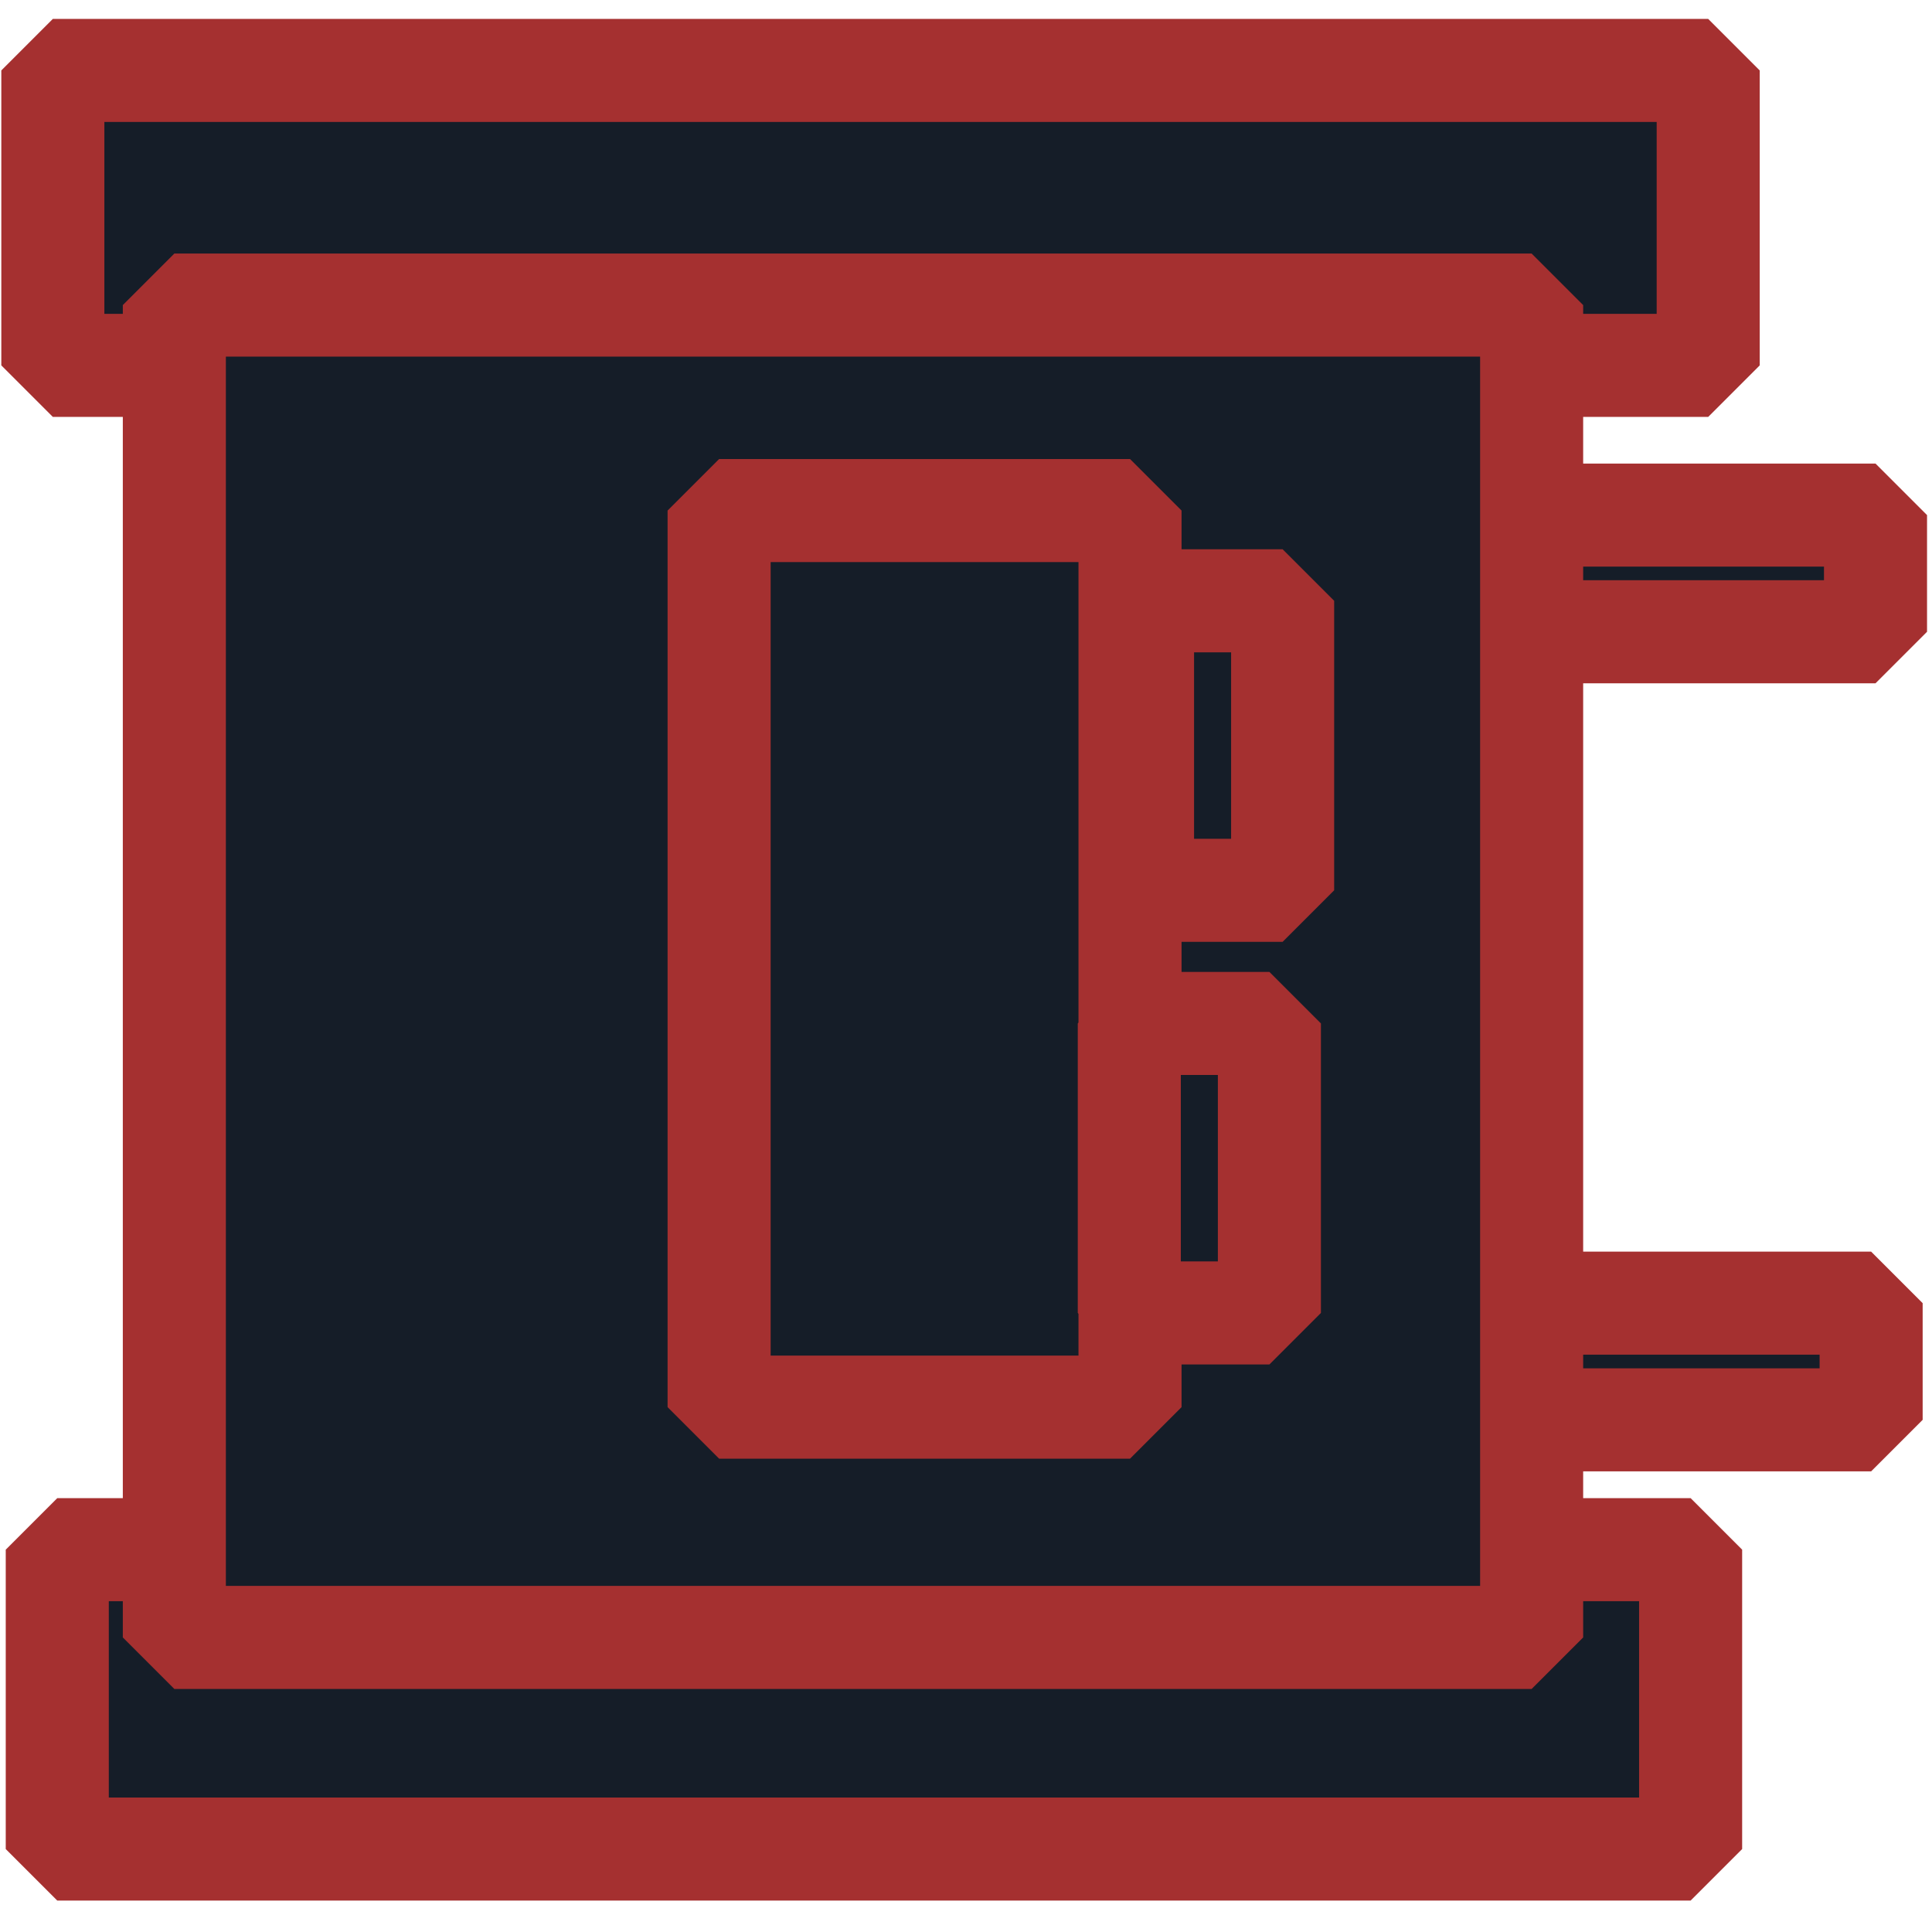
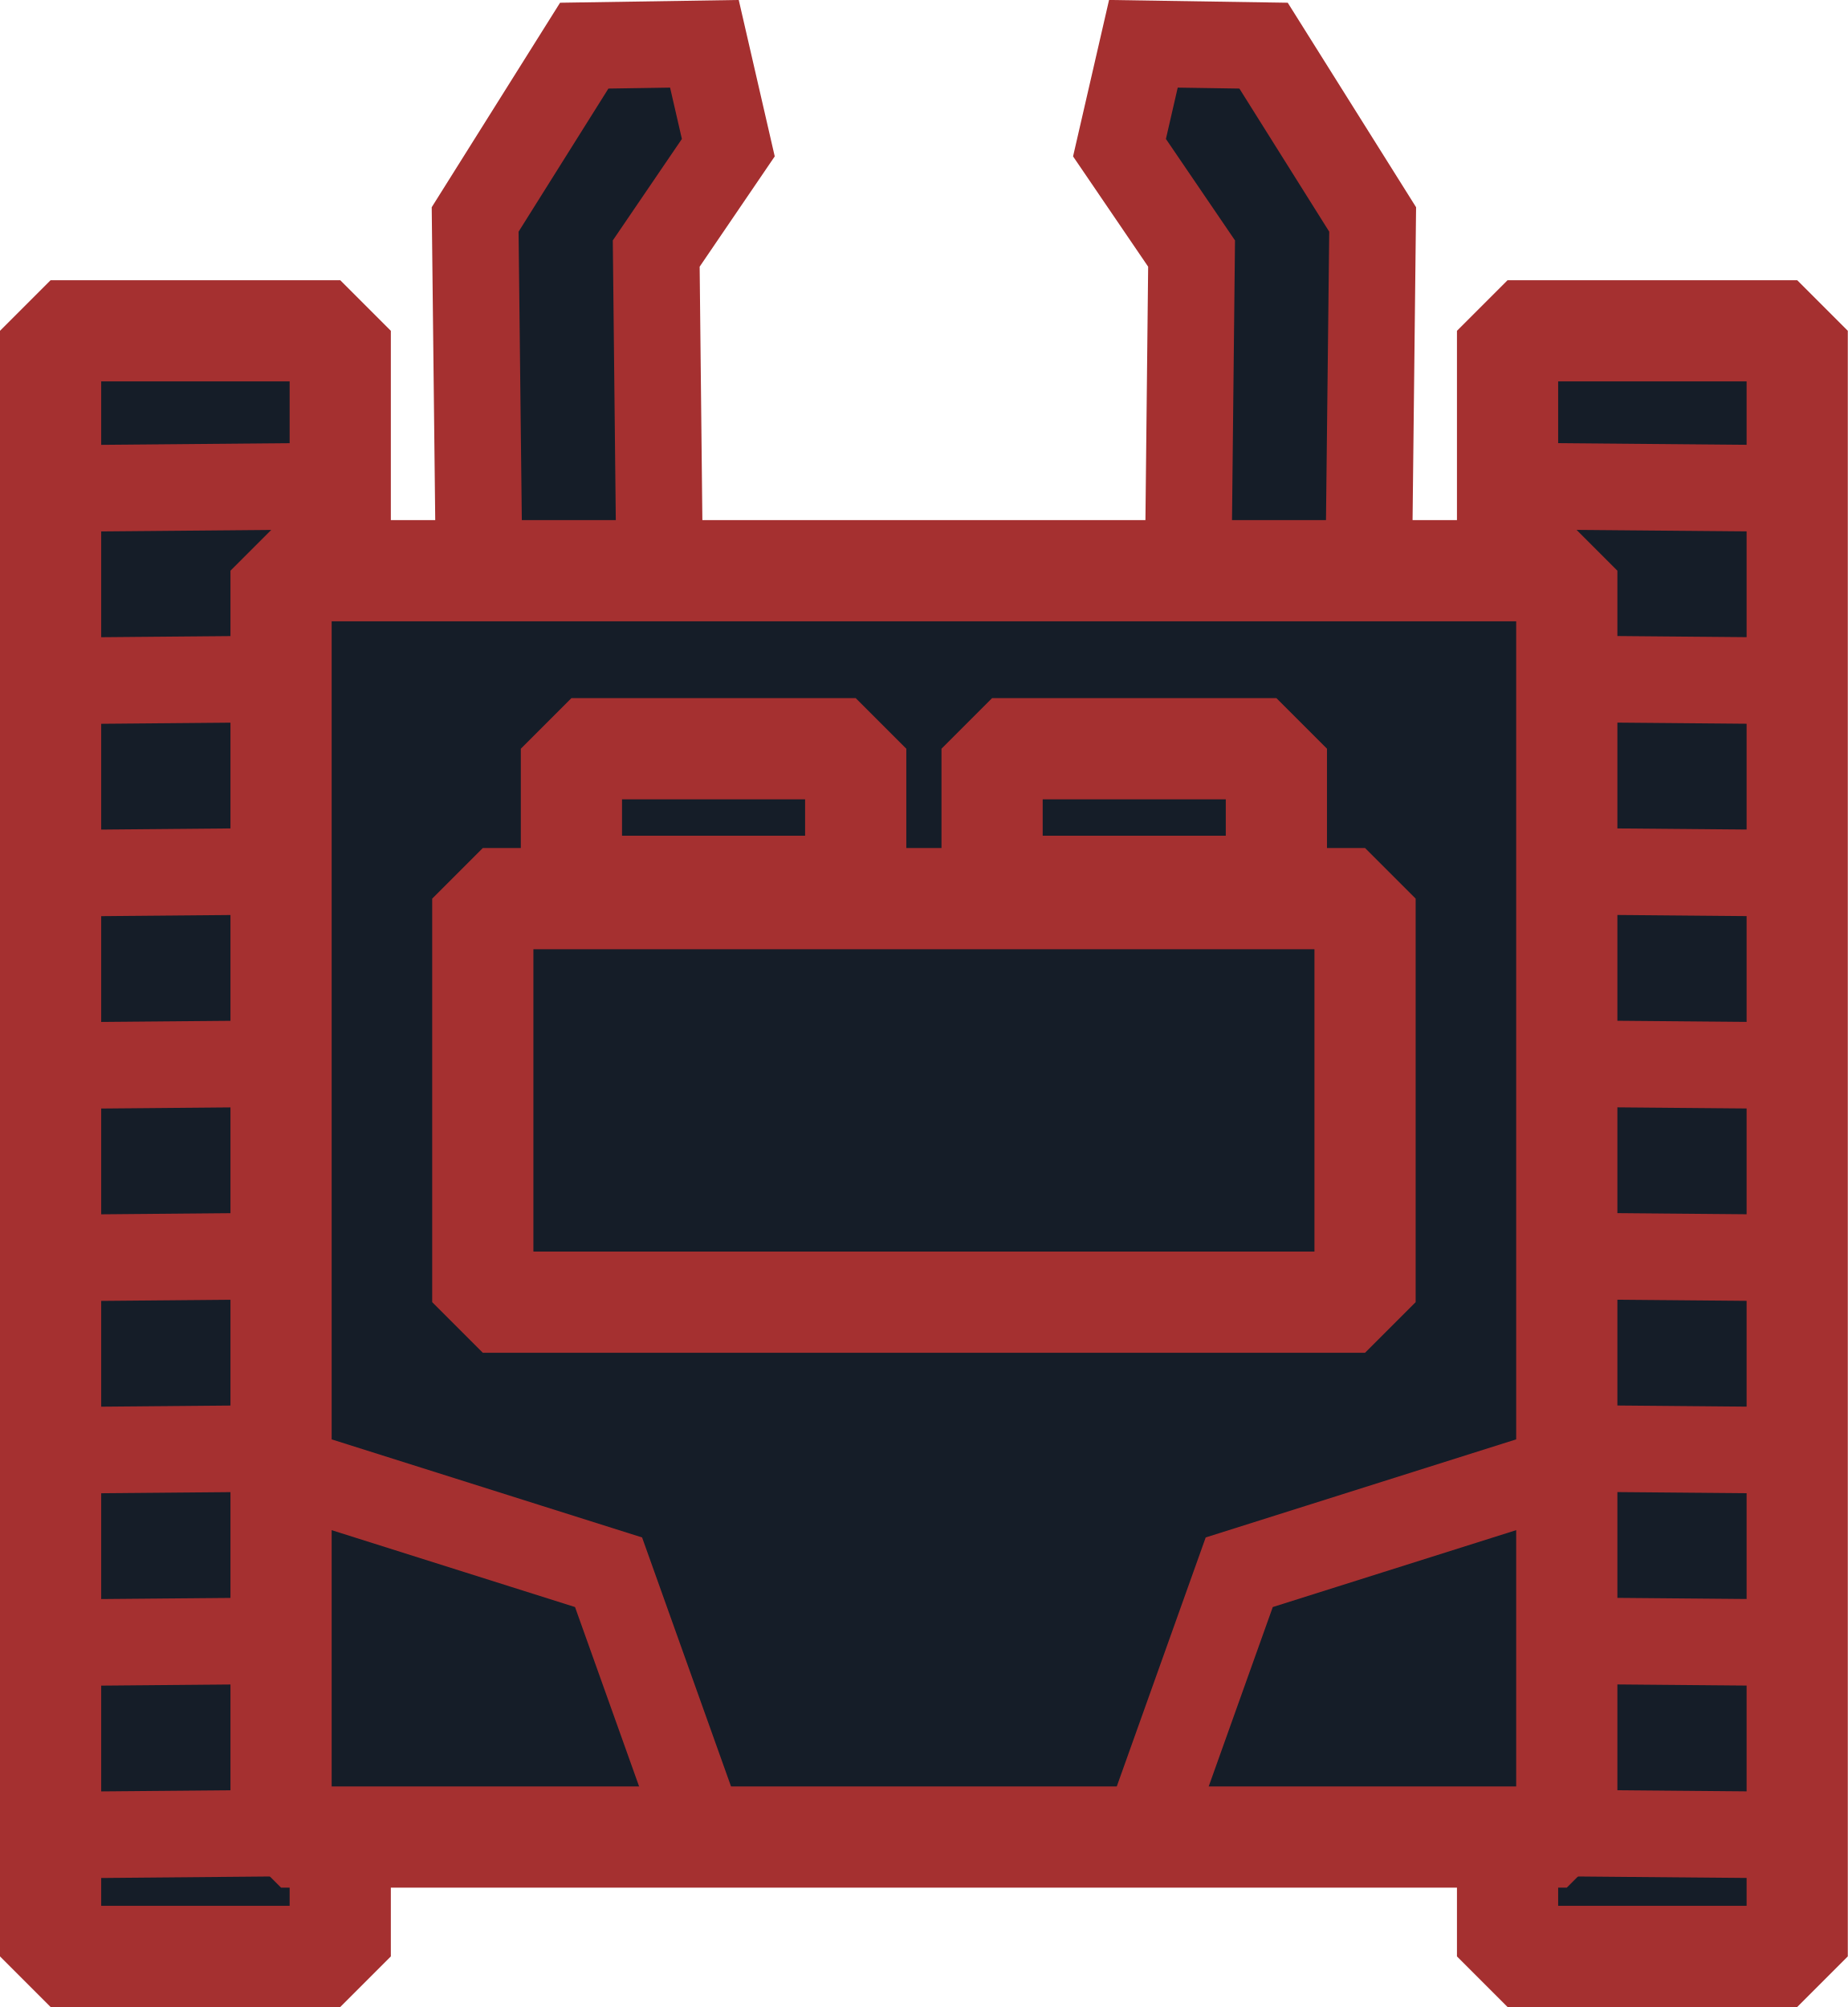
- <svg xmlns="http://www.w3.org/2000/svg" width="150" height="150" viewBox="0 0 39.687 39.688" version="1.1" id="svg1">
-   <defs id="defs1" />
-   <g id="layer1">
-     <rect style="fill:#151d28;stroke:#a53030;stroke-width:2.117;stroke-linejoin:bevel;stroke-dasharray:none" id="rect7" width="10.627" height="2.397" x="27.9" y="10.581" />
-     <rect style="fill:#151d28;stroke:#a53030;stroke-width:2.117;stroke-linejoin:bevel;stroke-dasharray:none" id="rect8" width="10.627" height="2.397" x="27.81" y="26.77" />
-     <rect style="fill:#151d28;stroke:#a53030;stroke-width:2.117;stroke-linejoin:bevel;stroke-dasharray:none" id="rect5" width="34.005" height="6.059" x="1.085" y="1.447" />
-     <rect style="fill:#151d28;stroke:#a53030;stroke-width:2.117;stroke-linejoin:bevel;stroke-dasharray:none" id="rect6" width="33.553" height="6.15" x="1.176" y="31.834" />
-     <rect style="fill:#151d28;stroke:#a53030;stroke-width:2.117;stroke-linejoin:bevel;stroke-dasharray:none" id="rect1" width="27.882" height="27.37" x="3.581" y="6.267" />
-     <rect style="fill:#151d28;stroke:#a53030;stroke-width:2.117;stroke-linejoin:bevel;stroke-dasharray:none" id="rect2" width="8.441" height="18.418" x="14.772" y="10.488" />
-     <rect style="fill:#151d28;stroke:#a53030;stroke-width:2.117;stroke-linejoin:bevel;stroke-dasharray:none" id="rect3" width="2.878" height="5.947" x="23.47" y="12.342" />
-     <rect style="fill:#151d28;stroke:#a53030;stroke-width:2.117;stroke-linejoin:bevel;stroke-dasharray:none" id="rect4" width="2.878" height="5.947" x="23.198" y="21.024" />
+ <svg xmlns="http://www.w3.org/2000/svg" width="170.809" height="185.521" viewBox="0 0 45.193 49.086" version="1.1" id="svg1">
+   <defs id="defs1">
+     </defs>
+   <g id="layer1" transform="matrix(0,-1.16918,1.16918,0,-0.4544378,49.11722)">
+     <path style="fill:#151d28;stroke:#a53030;stroke-width:1.811;stroke-linecap:butt;stroke-linejoin:miter;stroke-dasharray:none" d="m 29.326,10.419 8.093,-0.091 3.636,2.282 0.039,2.514 -2.173,0.5 -2.215,-1.508 -6.807,0.073 z m 0,18.593 8.093,0.091 3.636,-2.282 0.039,-2.514 -2.173,-0.5 -2.215,1.508 -6.807,-0.073 z" id="path8" />
+     <path style="fill:#151d28;stroke:#a53030;stroke-width:2.117;stroke-linejoin:bevel;stroke-dasharray:none" id="rect5" width="34.005" height="6.059" x="1.085" y="1.447" d="M 1.085,1.447 H 35.09 V 7.506 H 1.085 Z m 0,36.537 H 35.09 V 31.925 H 1.085 Z" />
+     <path style="fill:#151d28;stroke:#a53030;stroke-width:1.811;stroke-linecap:butt;stroke-linejoin:miter;stroke-dasharray:none" d="m 32.493,0.772 0.055,6.29 m -0.055,32.254 0.055,-6.29 m 3.969,-32.254 0.055,6.29 m -0.055,32.254 0.055,-6.29 m 3.969,-32.254 0.055,6.29 m -0.055,32.254 0.055,-6.29 m 3.969,-32.254 0.055,6.29 m -0.055,32.254 0.055,-6.29 m 3.969,-32.254 0.055,6.29 m -0.055,32.254 0.055,-6.29 m 3.969,-32.254 0.055,6.29 m -0.055,32.254 0.055,-6.29 m 3.969,-32.254 0.055,6.29 m -0.055,32.254 0.055,-6.29 m 3.969,-32.254 0.055,6.29 m -0.055,32.254 0.055,-6.29" id="path10" transform="translate(-28.87958,-0.3281771)" />
+     <path style="fill:#151d28;stroke:#a53030;stroke-width:2.117;stroke-linejoin:bevel;stroke-dasharray:none" id="rect1" width="26.492" height="13.602" x="3.581" y="6.267" d="M 3.582,6.268 V 19.715 33.164 H 30.072 V 19.715 6.268 Z" />
+     <path style="fill:#151d28;stroke:#a53030;stroke-width:2.117;stroke-linejoin:bevel;stroke-dasharray:none" id="rect2" width="8.441" height="9.367" x="14.772" y="10.488" d="m 14.771,10.488 v 9.227 9.229 h 8.441 v -9.229 -9.227 z" />
+     <path style="fill:#151d28;stroke:#a53030;stroke-width:2.117;stroke-linejoin:bevel;stroke-dasharray:none" id="rect3" width="2.878" height="5.947" x="23.47" y="12.342" d="m 23.47,12.342 h 2.878 v 5.947 h -2.878 z m 0,14.747 h 2.878 v -5.947 h -2.878 z" />
+     <path style="fill:#151d28;stroke:#a53030;stroke-width:1.811;stroke-linecap:butt;stroke-linejoin:miter;stroke-dasharray:none" d="M 11.38,5.968 9.121,13.119 3.723,15.047 M 11.38,33.463 9.121,26.312 3.723,24.384" id="path9" />
  </g>
</svg>
